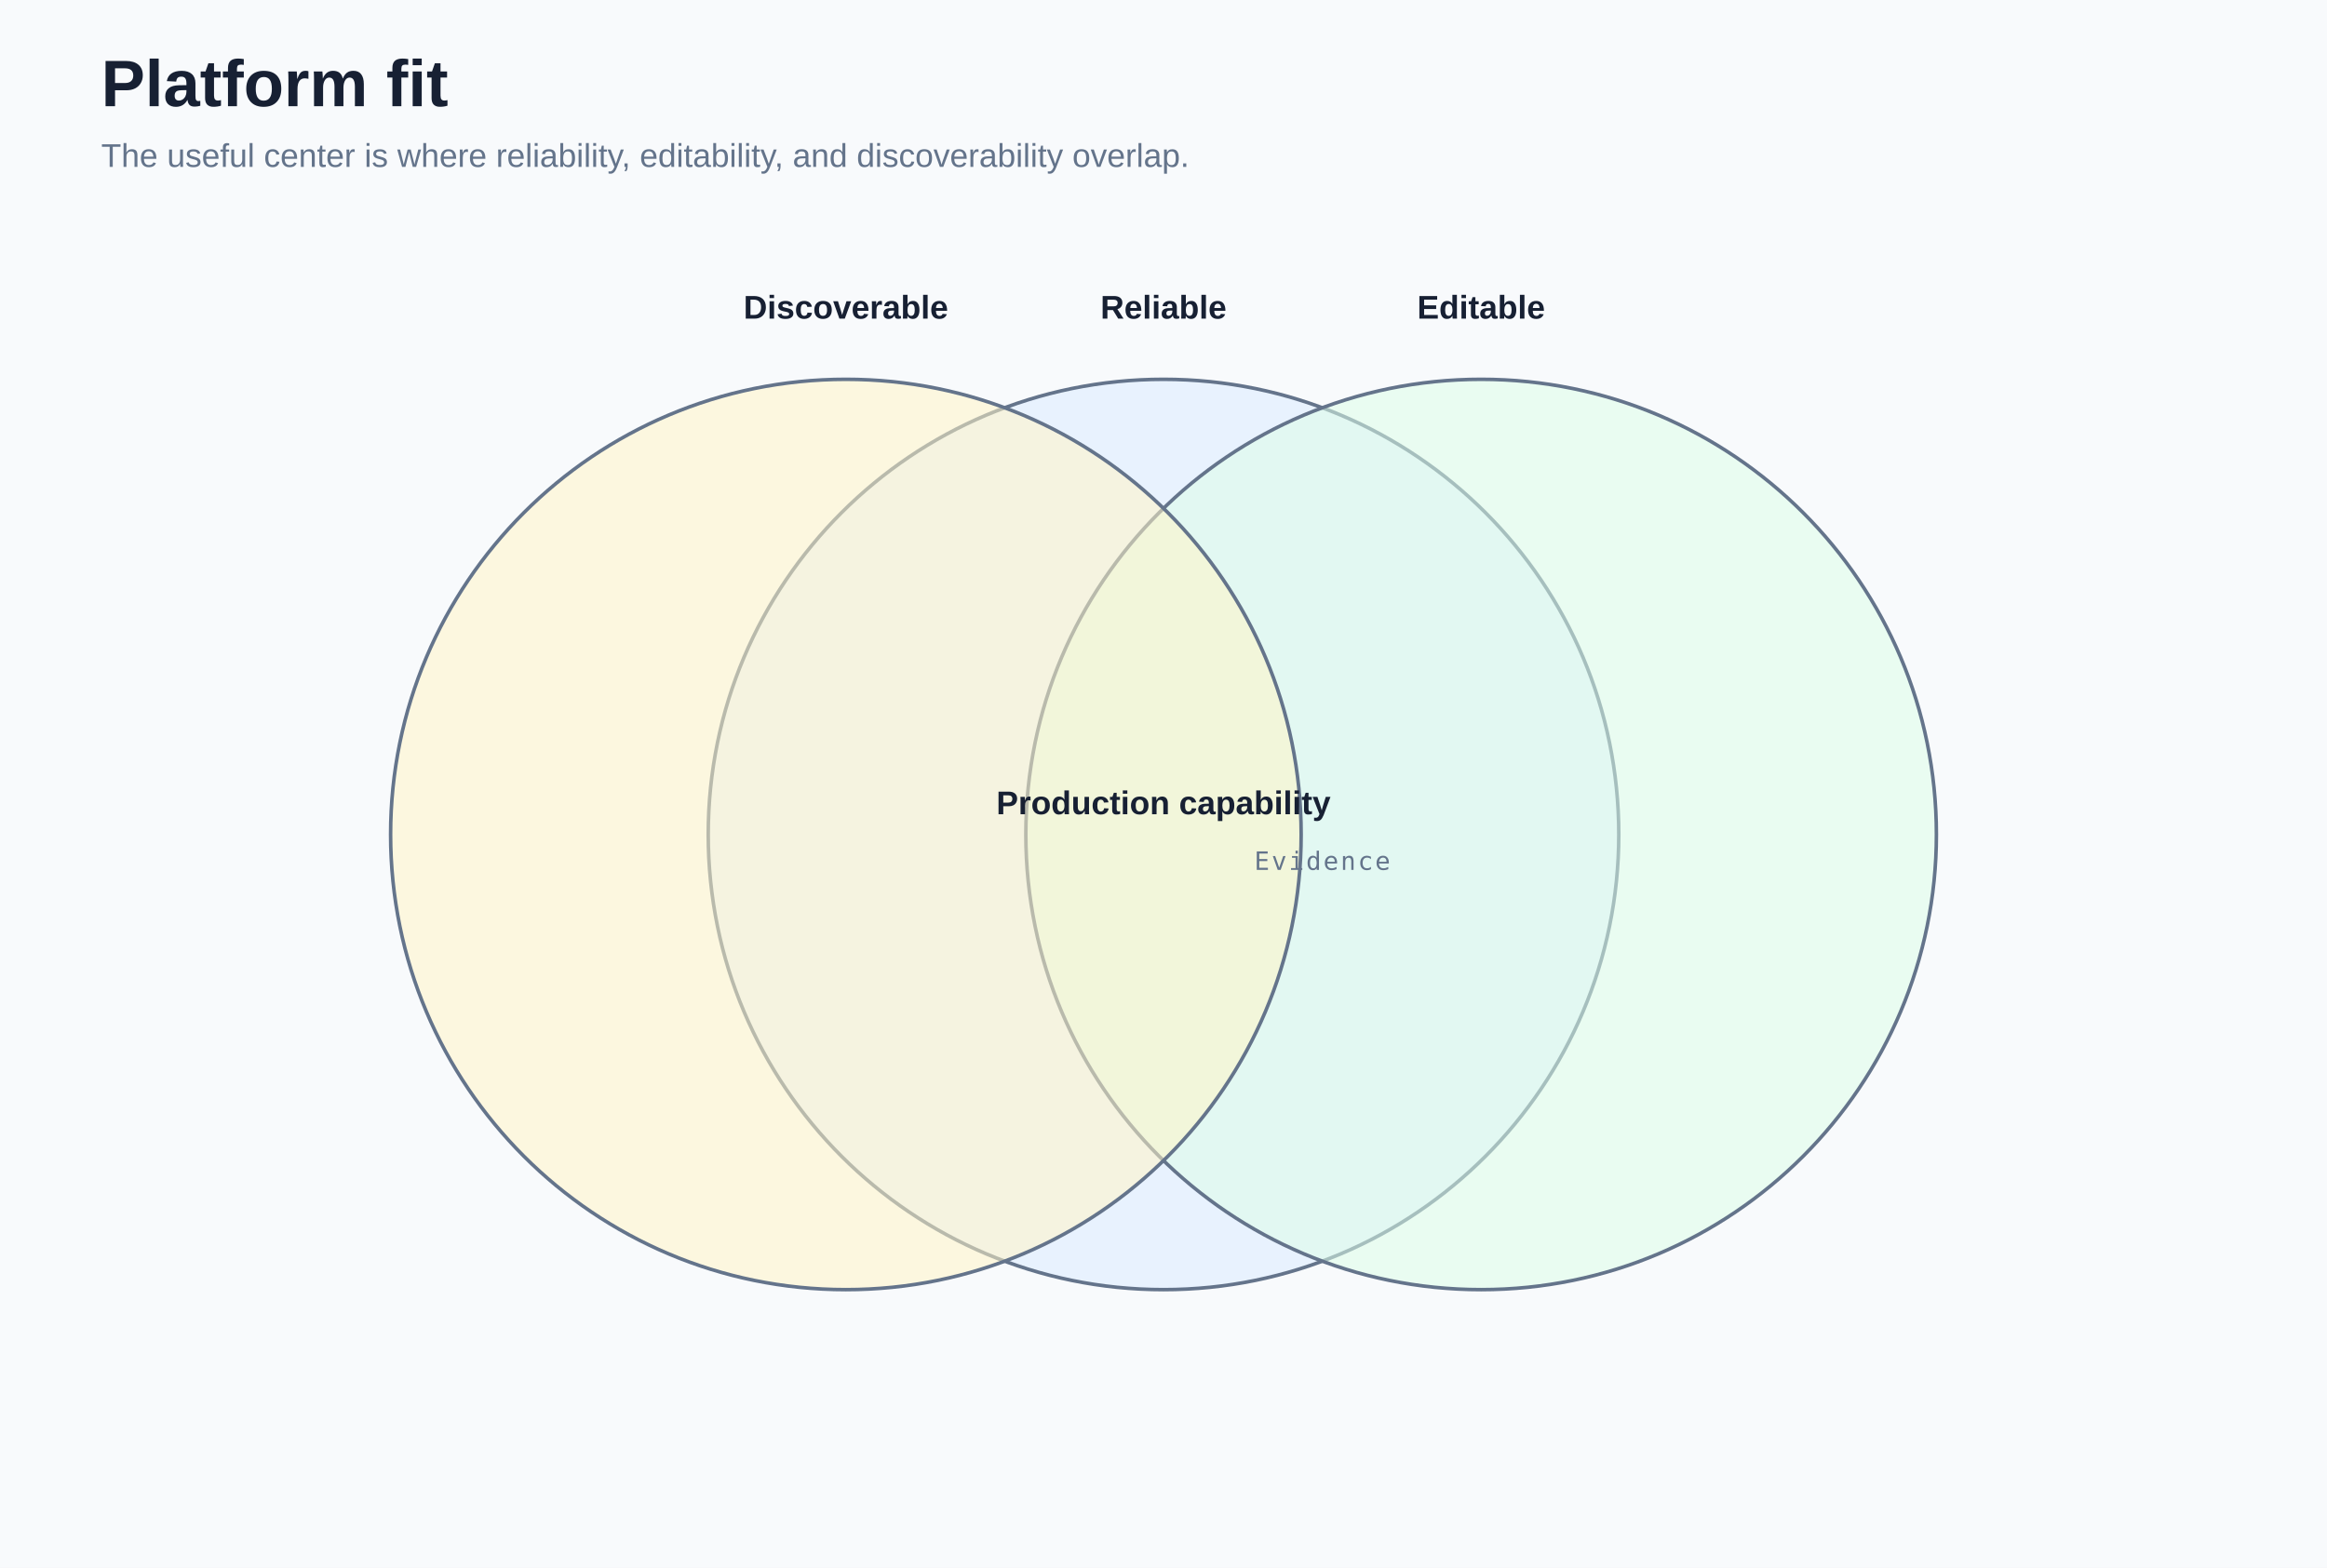
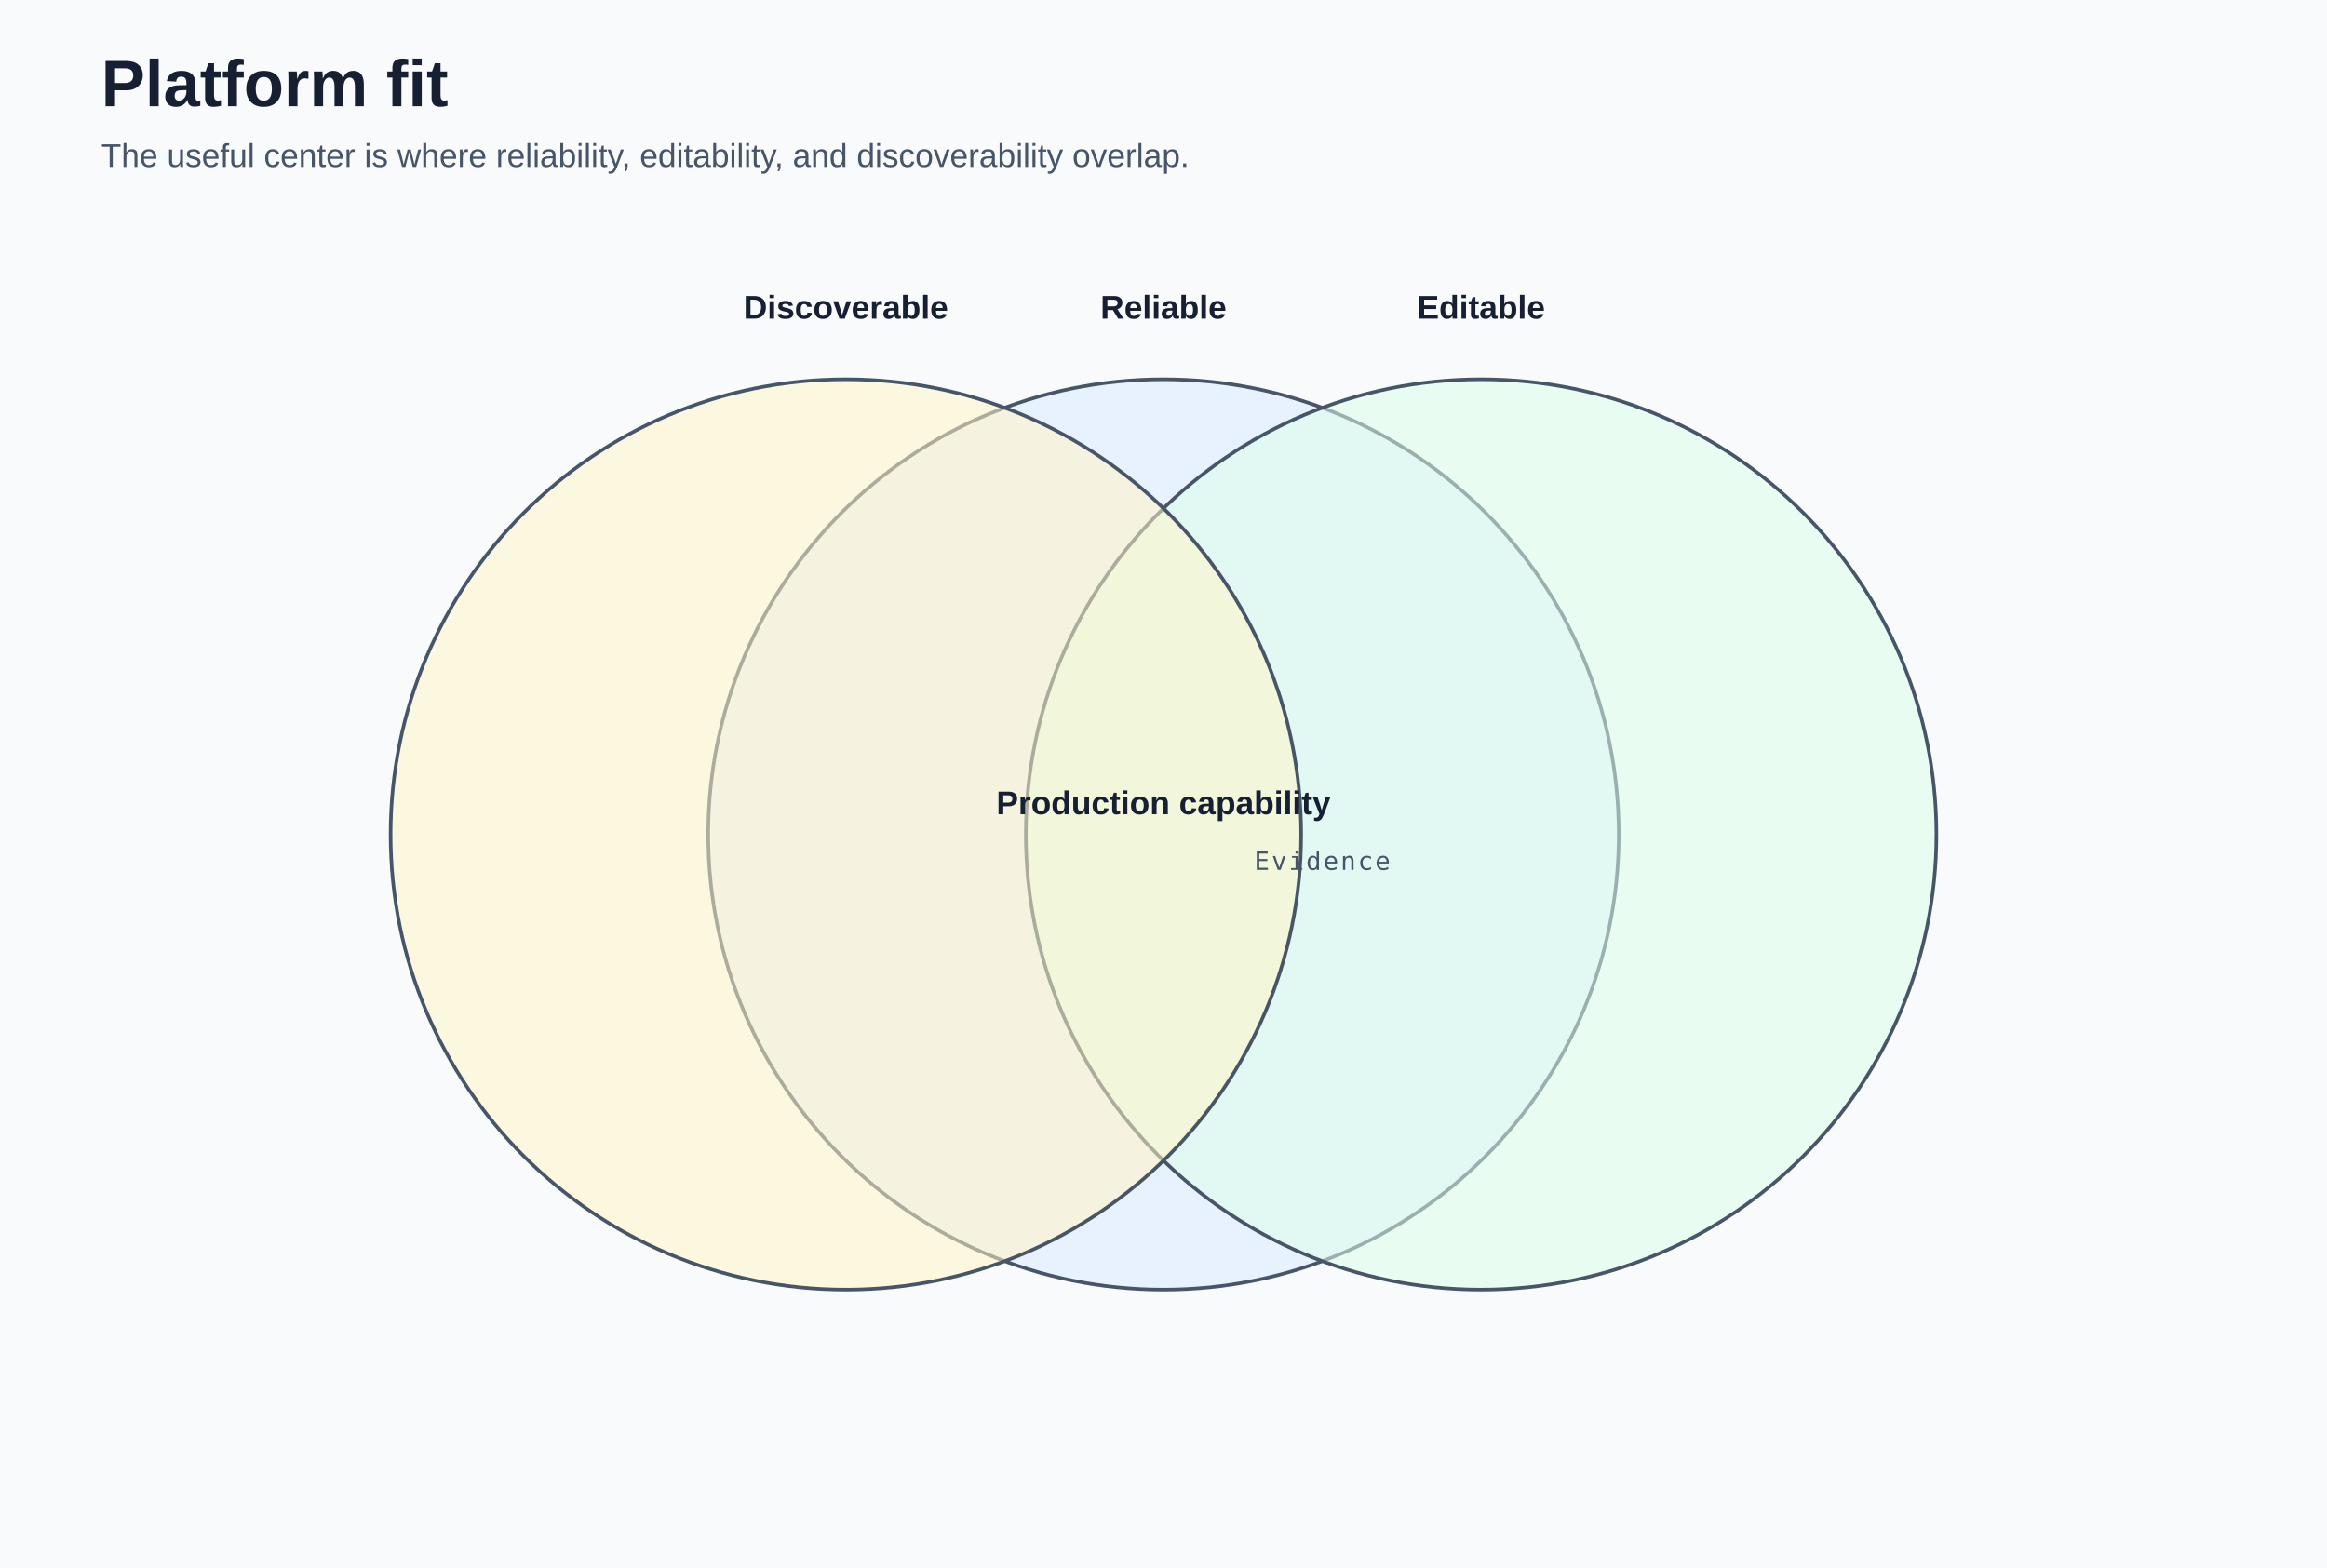
<svg xmlns="http://www.w3.org/2000/svg" width="920" height="620" viewBox="0 0 920 620" role="img" aria-labelledby="notemd-gallery-venn-platform-title notemd-gallery-venn-platform-desc" data-notemd-renderer="notemd-reference-layouts@1.1.0" data-layout-safety="notemd-layout-safety@1.0.0">
  <style>
        .ref-canvas { fill: #f8fafc; }
        .ref-title { fill: #172033; font: 700 26px "Segoe UI", Arial, sans-serif; }
-         .ref-summary { fill: #64748b; font: 13px "Segoe UI", Arial, sans-serif; }
+         .ref-summary { fill: #475569; font: 13px "Segoe UI", Arial, sans-serif; }
        .ref-zone { fill: #ffffff; stroke: #cbd5e1; stroke-width: 1; }
-         .ref-zone-label { fill: #64748b; font: 700 10px "Segoe UI", Arial, sans-serif; letter-spacing: 1.5px; }
+         .ref-zone-label { fill: #475569; font: 700 10px "Segoe UI", Arial, sans-serif; letter-spacing: 1.5px; }
        .ref-node { fill: #ffffff; stroke: #cbd5e1; stroke-width: 1.2; }
        .ref-node.focal { fill: #fff7ed; stroke: #c2410c; stroke-width: 1.8; }
        .ref-node.external { stroke-dasharray: 5 4; }
        .ref-node-label { fill: #172033; font: 600 13px "Segoe UI", Arial, sans-serif; }
        .ref-header-label { fill: #ffffff; font: 600 11px "Segoe UI", Arial, sans-serif; }
-         .ref-node-sub { fill: #64748b; font: 10px Consolas, monospace; }
-         .ref-edge { fill: none; stroke: #64748b; stroke-width: 1.5; }
+         .ref-node-sub { fill: #475569; font: 10px Consolas, monospace; }
+         .ref-hub-label { fill: #f8fafc; font: 600 13px "Segoe UI", Arial, sans-serif; }
+         .ref-hub-sub { fill: #e2e8f0; font: 10px Consolas, monospace; }
+         .ref-edge { fill: none; stroke: #475569; stroke-width: 1.5; }
        .ref-edge.accent { stroke: #c2410c; stroke-width: 2; marker-end: url(#notemd-reference-arrow-accent); }
        .ref-edge.link { stroke: #1d4ed8; marker-end: url(#notemd-reference-arrow-link); }
        .ref-edge.trigger { stroke-dasharray: 5 4; }
        .ref-edge.dashed { stroke-dasharray: 5 4; }
-         .ref-edge-label { fill: #64748b; font: 10px Consolas, monospace; paint-order: stroke; stroke: #f8fafc; stroke-width: 5px; }
+         .ref-edge-label { fill: #475569; font: 10px Consolas, monospace; paint-order: stroke; stroke: #f8fafc; stroke-width: 5px; }
        .ref-axis { stroke: #cbd5e1; stroke-width: 1; }
-         .ref-axis-label { fill: #64748b; font: 10px Consolas, monospace; }
+         .ref-axis-label { fill: #475569; font: 10px Consolas, monospace; }
        .ref-chip { fill: #e2e8f0; stroke: #cbd5e1; stroke-width: .7; }
        .ref-chip-text { fill: #172033; font: 700 8px Consolas, monospace; }
        .ref-focal-fill { fill: #fff7ed; stroke: #c2410c; stroke-width: 1.8; }
-         .ref-caption { fill: #64748b; font: 10px Consolas, monospace; letter-spacing: .8px; }
+         .ref-caption { fill: #475569; font: 10px Consolas, monospace; letter-spacing: .8px; }
    </style>
  <defs>
    <marker id="notemd-reference-arrow" markerWidth="8" markerHeight="8" refX="7" refY="4" orient="auto">
-       <path d="M0 0 L8 4 L0 8 Z" fill="#64748b" />
+       <path d="M0 0 L8 4 L0 8 Z" fill="#475569" />
    </marker>
    <marker id="notemd-reference-arrow-accent" markerWidth="8" markerHeight="8" refX="7" refY="4" orient="auto">
      <path d="M0 0 L8 4 L0 8 Z" fill="#c2410c" />
    </marker>
    <marker id="notemd-reference-arrow-link" markerWidth="8" markerHeight="8" refX="7" refY="4" orient="auto">
      <path d="M0 0 L8 4 L0 8 Z" fill="#1d4ed8" />
    </marker>
  </defs>
  <rect class="ref-canvas" x="0" y="0" width="920" height="620" />
  <text x="40" y="42" text-anchor="start" class="ref-title" data-layout-safety="notemd-layout-safety@1.0.0">
    <tspan x="40" dy="0">Platform fit</tspan>
  </text>
  <text x="40" y="66" text-anchor="start" class="ref-summary" data-layout-safety="notemd-layout-safety@1.0.0">
    <tspan x="40" dy="0">The useful center is where reliability, editability, and discoverability overlap.</tspan>
  </text>
  <g id="reference-set-reliable">
-     <circle cx="460" cy="330" r="180" fill="#dbeafe" fill-opacity=".55" stroke="#64748b" stroke-width="1.4" />
+     <circle cx="460" cy="330" r="180" fill="#dbeafe" fill-opacity=".55" stroke="#475569" stroke-width="1.4" />
    <text x="460" y="126" text-anchor="middle" class="ref-node-label" data-layout-safety="notemd-layout-safety@1.0.0">
      <tspan x="460" dy="0">Reliable</tspan>
    </text>
  </g>
  <g id="reference-set-editable">
-     <circle cx="585.574" cy="330" r="180" fill="#dcfce7" fill-opacity=".55" stroke="#64748b" stroke-width="1.4" />
+     <circle cx="585.574" cy="330" r="180" fill="#dcfce7" fill-opacity=".55" stroke="#475569" stroke-width="1.4" />
    <text x="585.574" y="126" text-anchor="middle" class="ref-node-label" data-layout-safety="notemd-layout-safety@1.0.0">
      <tspan x="585.574" dy="0">Editable</tspan>
    </text>
  </g>
  <g id="reference-set-discoverable">
-     <circle cx="334.426" cy="330" r="180" fill="#fef3c7" fill-opacity=".55" stroke="#64748b" stroke-width="1.4" />
+     <circle cx="334.426" cy="330" r="180" fill="#fef3c7" fill-opacity=".55" stroke="#475569" stroke-width="1.4" />
    <text x="334.426" y="126" text-anchor="middle" class="ref-node-label" data-layout-safety="notemd-layout-safety@1.0.0">
      <tspan x="334.426" dy="0">Discoverable</tspan>
    </text>
  </g>
  <g id="reference-intersection-core">
    <text class="ref-node-label" x="460" y="322" text-anchor="middle" fill="#c2410c" data-layout-safety="notemd-layout-safety@1.0.0">Production capability</text>
  </g>
  <g id="reference-intersection-re">
    <text class="ref-caption" x="522.787" y="344" text-anchor="middle" fill="#172033" data-layout-safety="notemd-layout-safety@1.0.0">Evidence</text>
  </g>
</svg>
